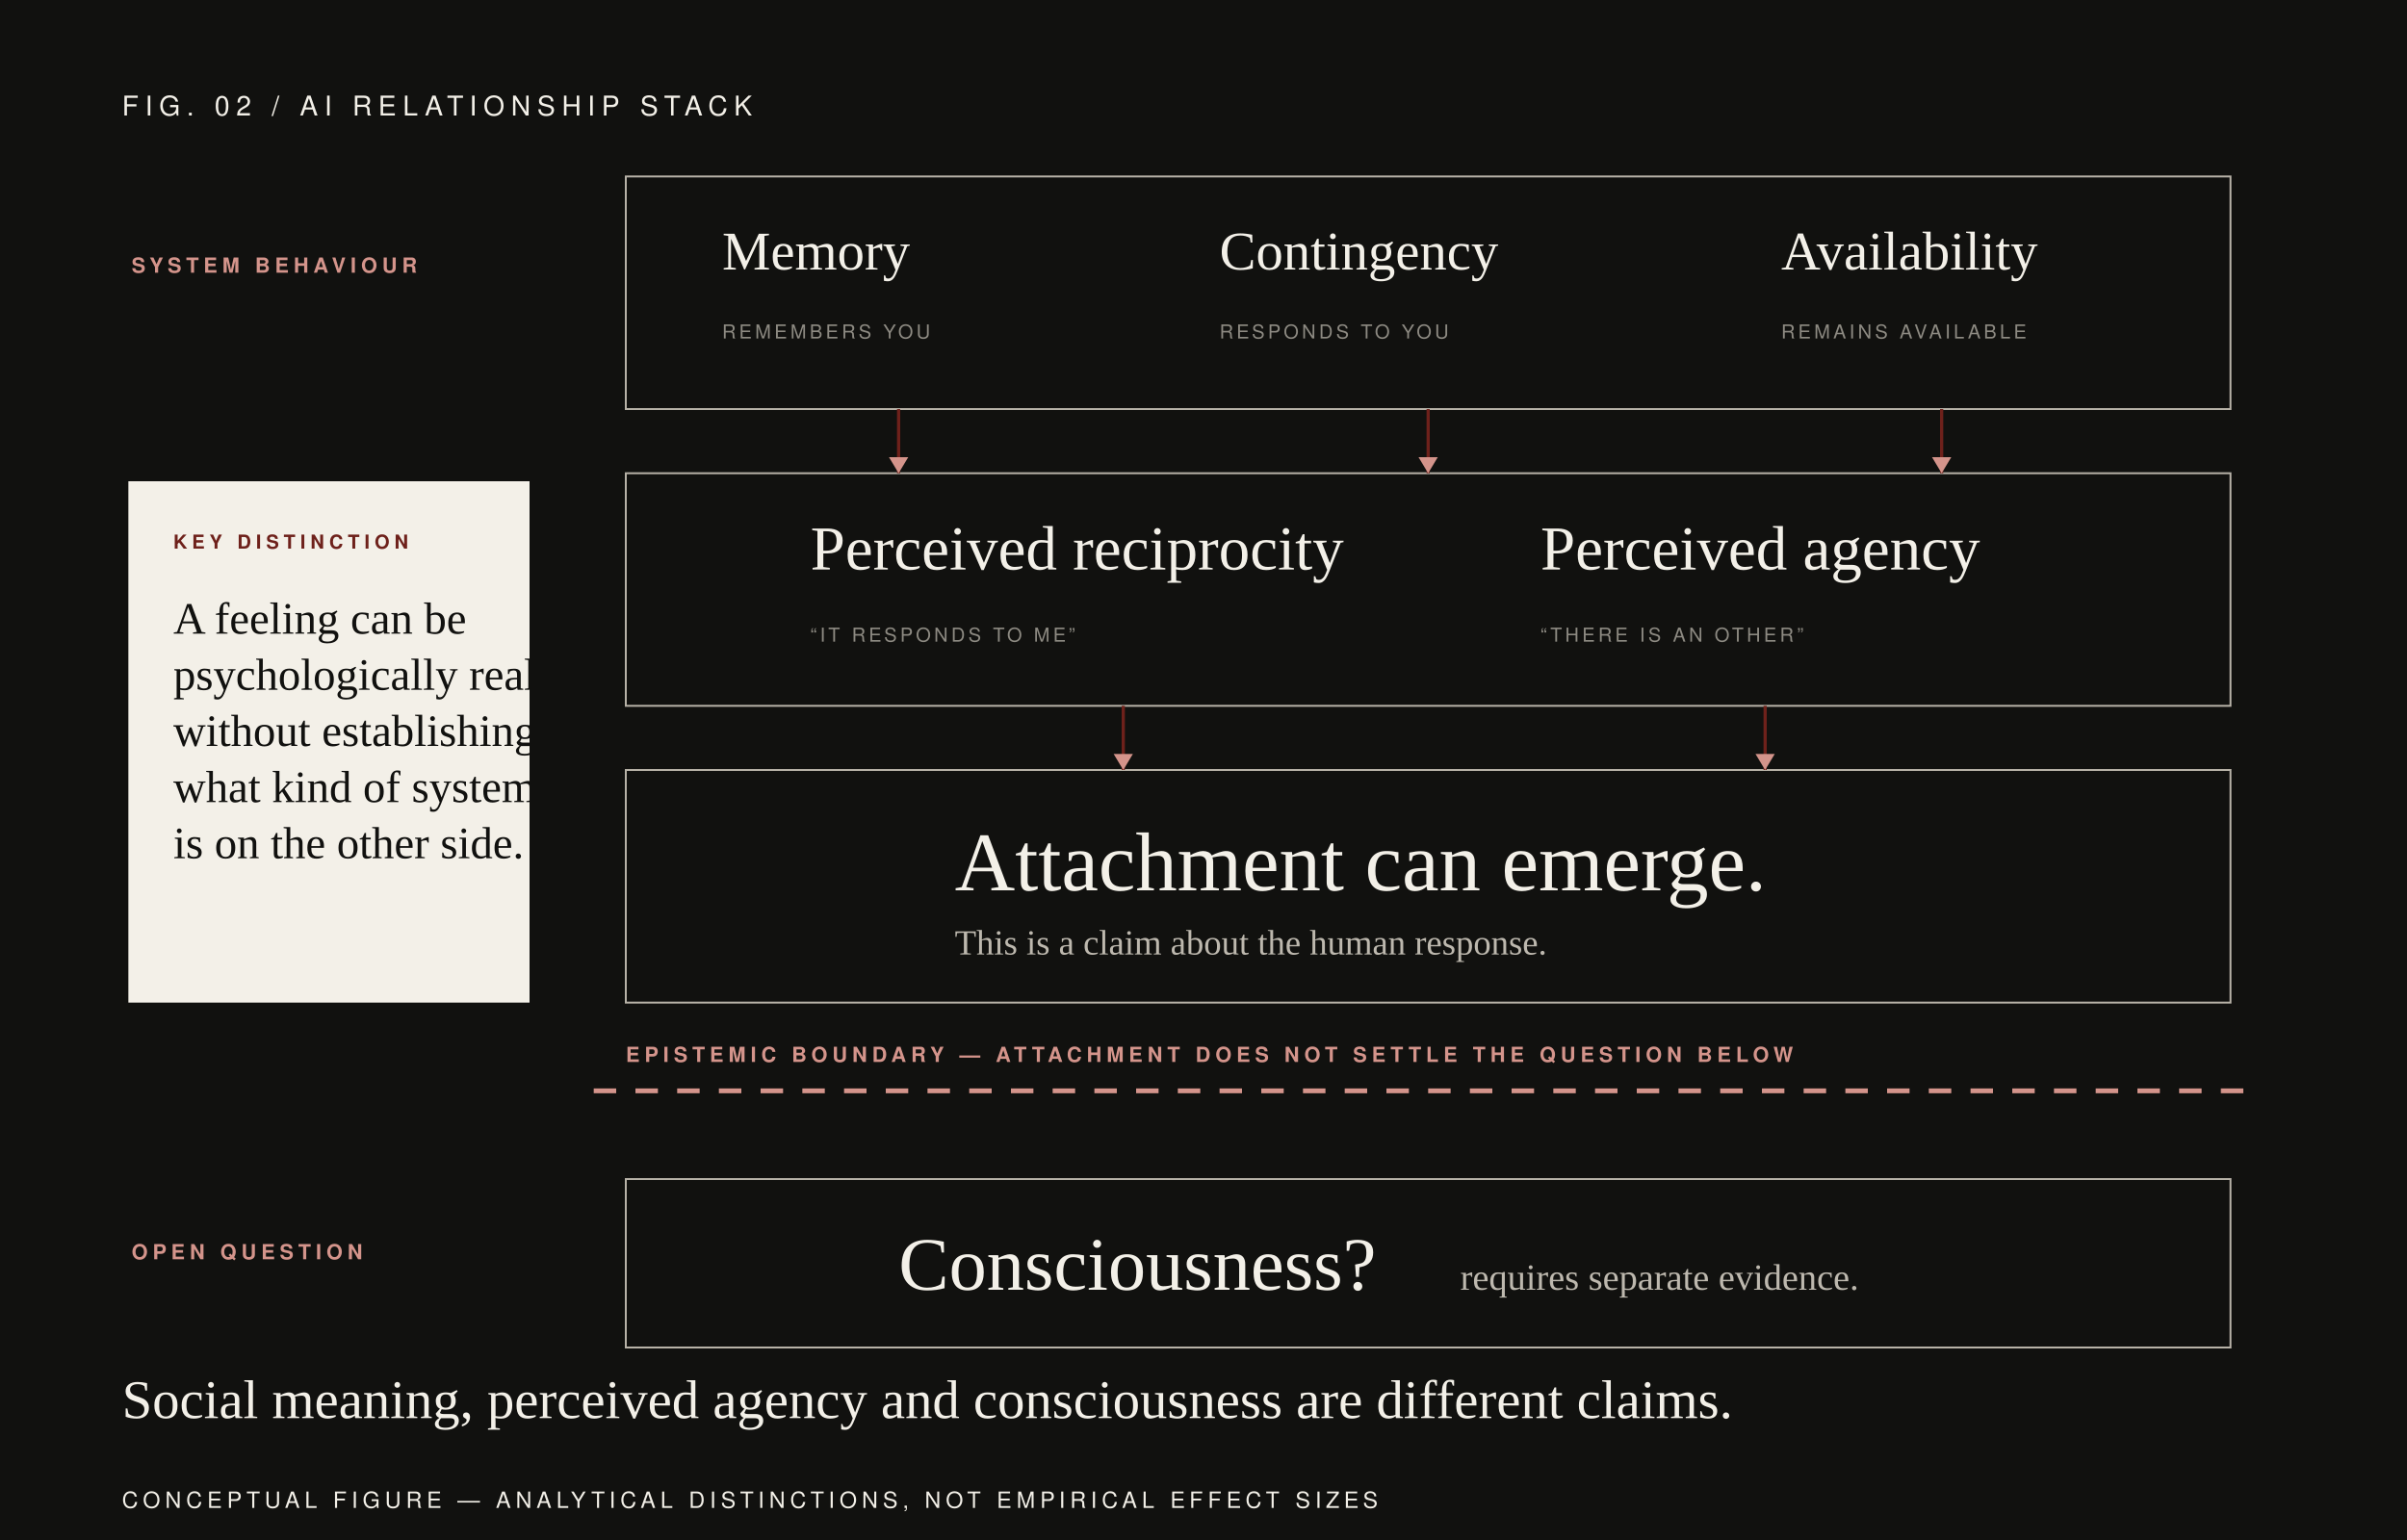
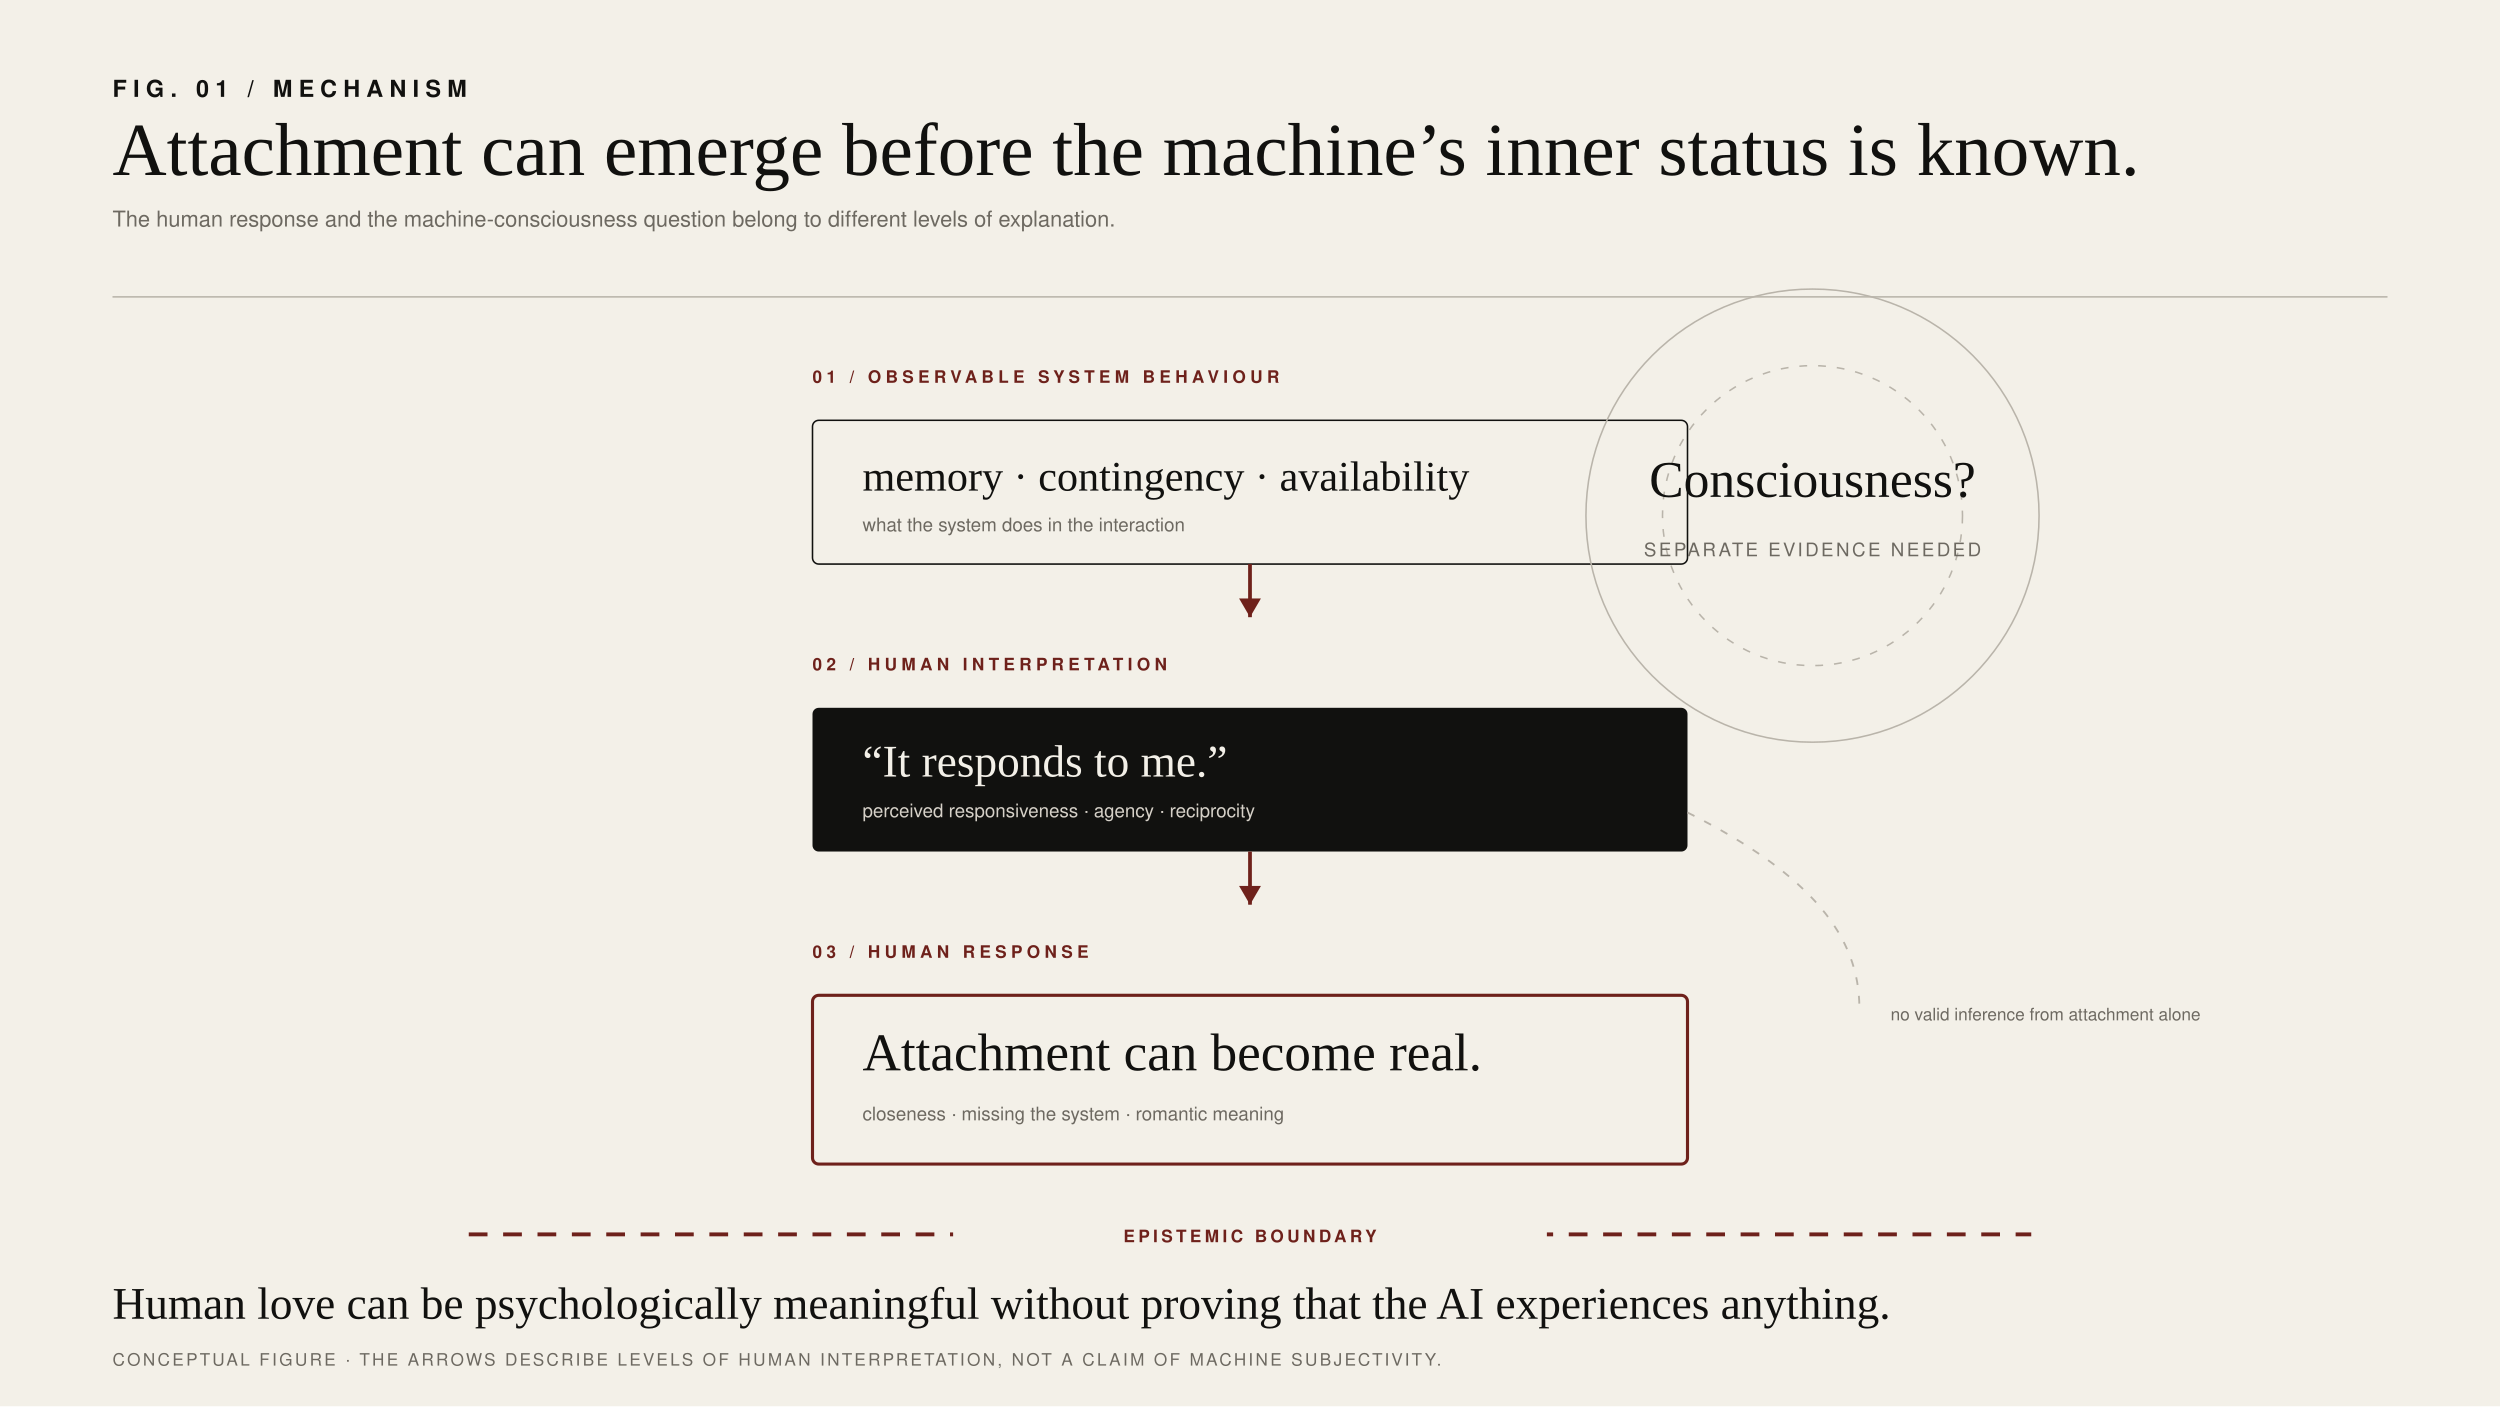
- <svg xmlns="http://www.w3.org/2000/svg" viewBox="0 0 1500 960" role="img" aria-labelledby="title desc">
-   <rect width="1500" height="960" fill="#11110f" />
-   <g font-family="Helvetica,Arial,sans-serif" fill="#f3f0e8">
-     <text x="76" y="72" font-size="17" letter-spacing="4">FIG. 02 / AI RELATIONSHIP STACK</text>
-     <text x="76" y="940" font-size="14" letter-spacing="3">CONCEPTUAL FIGURE — ANALYTICAL DISTINCTIONS, NOT EMPIRICAL EFFECT SIZES</text>
+ <svg xmlns="http://www.w3.org/2000/svg" viewBox="0 0 1600 900" role="img" aria-labelledby="title desc">
+   <rect width="1600" height="900" fill="#f3f0e8" />
+   <text x="72" y="62" font-family="Helvetica,Arial,sans-serif" font-size="15" font-weight="700" letter-spacing="4" fill="#11110f">FIG. 01 / MECHANISM</text>
+   <text x="72" y="112" font-family="Georgia,Times New Roman,serif" font-size="48" fill="#11110f">Attachment can emerge before the machine’s inner status is known.</text>
+   <text x="72" y="145" font-family="Helvetica,Arial,sans-serif" font-size="14" fill="#6d6961">The human response and the machine-consciousness question belong to different levels of explanation.</text>
+   <line x1="72" y1="190" x2="1528" y2="190" stroke="#b9b4aa" />
+   <g transform="translate(520 245)">
+     <text x="0" y="0" font-family="Helvetica,Arial,sans-serif" font-size="11" font-weight="700" letter-spacing="2.8" fill="#6e211b">01 / OBSERVABLE SYSTEM BEHAVIOUR</text>
+     <rect x="0" y="24" width="560" height="92" rx="4" fill="none" stroke="#11110f" />
+     <text x="32" y="69" font-family="Georgia,Times New Roman,serif" font-size="27" fill="#11110f">memory · contingency · availability</text>
+     <text x="32" y="95" font-family="Helvetica,Arial,sans-serif" font-size="12" fill="#6d6961">what the system does in the interaction</text>
+     <path d="M280 116V150" stroke="#6e211b" stroke-width="2.4" />
+     <path d="M280 150l-7-12h14z" fill="#6e211b" />
+     <text x="0" y="184" font-family="Helvetica,Arial,sans-serif" font-size="11" font-weight="700" letter-spacing="2.8" fill="#6e211b">02 / HUMAN INTERPRETATION</text>
+     <rect x="0" y="208" width="560" height="92" rx="4" fill="#11110f" />
+     <text x="32" y="252" font-family="Georgia,Times New Roman,serif" font-size="29" fill="#f3f0e8">“It responds to me.”</text>
+     <text x="32" y="278" font-family="Helvetica,Arial,sans-serif" font-size="12" fill="#d6d1c8">perceived responsiveness · agency · reciprocity</text>
+     <path d="M280 300V334" stroke="#6e211b" stroke-width="2.4" />
+     <path d="M280 334l-7-12h14z" fill="#6e211b" />
+     <text x="0" y="368" font-family="Helvetica,Arial,sans-serif" font-size="11" font-weight="700" letter-spacing="2.8" fill="#6e211b">03 / HUMAN RESPONSE</text>
+     <rect x="0" y="392" width="560" height="108" rx="4" fill="none" stroke="#6e211b" stroke-width="2" />
+     <text x="32" y="440" font-family="Georgia,Times New Roman,serif" font-size="34" fill="#11110f">Attachment can become real.</text>
+     <text x="32" y="472" font-family="Helvetica,Arial,sans-serif" font-size="12" fill="#6d6961">closeness · missing the system · romantic meaning</text>
  </g>
-   <g font-family="Helvetica,Arial,sans-serif" font-size="13" font-weight="700" letter-spacing="3" fill="#d4948b">
-     <text x="82" y="170">SYSTEM BEHAVIOUR</text>
-     <text x="82" y="355">HUMAN PERCEPTION</text>
-     <text x="82" y="540">HUMAN RESPONSE</text>
-     <text x="82" y="785">OPEN QUESTION</text>
+   <line x1="300" y1="790" x2="1300" y2="790" stroke="#6e211b" stroke-width="2.5" stroke-dasharray="12 10" />
+   <rect x="610" y="774" width="380" height="32" fill="#f3f0e8" />
+   <text x="800" y="795" text-anchor="middle" font-family="Helvetica,Arial,sans-serif" font-size="11" font-weight="700" letter-spacing="2.2" fill="#6e211b">EPISTEMIC BOUNDARY</text>
+   <g transform="translate(1160 330)">
+     <circle cx="0" cy="0" r="145" fill="none" stroke="#b9b4aa" />
+     <circle cx="0" cy="0" r="96" fill="none" stroke="#b9b4aa" stroke-dasharray="5 7" />
+     <text x="0" y="-12" text-anchor="middle" font-family="Georgia,Times New Roman,serif" font-size="33" fill="#11110f">Consciousness?</text>
+     <text x="0" y="26" text-anchor="middle" font-family="Helvetica,Arial,sans-serif" font-size="12" letter-spacing="1.6" fill="#6d6961">SEPARATE EVIDENCE NEEDED</text>
  </g>
-   <g fill="none" stroke="#b7b2a7" stroke-width="1.2">
-     <rect x="390" y="110" width="1000" height="145" />
-     <rect x="390" y="295" width="1000" height="145" />
-     <rect x="390" y="480" width="1000" height="145" />
-     <rect x="390" y="735" width="1000" height="105" />
-   </g>
-   <g font-family="Georgia,Times New Roman,serif" fill="#f3f0e8">
-     <text x="450" y="168" font-size="34">Memory</text>
-     <text x="760" y="168" font-size="34">Contingency</text>
-     <text x="1110" y="168" font-size="34">Availability</text>
-     <text x="505" y="355" font-size="39">Perceived reciprocity</text>
-     <text x="960" y="355" font-size="39">Perceived agency</text>
-     <text x="595" y="555" font-size="52">Attachment can emerge.</text>
-     <text x="595" y="595" font-size="22" fill="#bdb8ae">This is a claim about the human response.</text>
-     <text x="560" y="804" font-size="47">Consciousness?</text>
-     <text x="910" y="804" font-size="23" fill="#bdb8ae">requires separate evidence.</text>
-   </g>
-   <g font-family="Helvetica,Arial,sans-serif" fill="#8d8a82" font-size="12" letter-spacing="2">
-     <text x="450" y="211">REMEMBERS YOU</text>
-     <text x="760" y="211">RESPONDS TO YOU</text>
-     <text x="1110" y="211">REMAINS AVAILABLE</text>
-     <text x="505" y="400">“IT RESPONDS TO ME”</text>
-     <text x="960" y="400">“THERE IS AN OTHER”</text>
-   </g>
-   <g fill="none" stroke="#6e211b" stroke-width="2">
-     <path d="M560 255V295" />
-     <path d="M890 255V295" />
-     <path d="M1210 255V295" />
-     <path d="M700 440V480" />
-     <path d="M1100 440V480" />
-   </g>
-   <g fill="#d4948b">
-     <path d="M560 295l-6-10h12z" />
-     <path d="M890 295l-6-10h12z" />
-     <path d="M1210 295l-6-10h12z" />
-     <path d="M700 480l-6-10h12z" />
-     <path d="M1100 480l-6-10h12z" />
-   </g>
-   <line x1="370" y1="680" x2="1410" y2="680" stroke="#d4948b" stroke-width="3" stroke-dasharray="14 12" />
-   <text x="390" y="662" font-family="Helvetica,Arial,sans-serif" fill="#d4948b" font-size="13" font-weight="700" letter-spacing="3">EPISTEMIC BOUNDARY — ATTACHMENT DOES NOT SETTLE THE QUESTION BELOW</text>
-   <rect x="80" y="300" width="250" height="325" fill="#f3f0e8" />
-   <text x="108" y="342" font-family="Helvetica,Arial,sans-serif" fill="#6e211b" font-size="12" font-weight="700" letter-spacing="3">KEY DISTINCTION</text>
-   <g font-family="Georgia,Times New Roman,serif" fill="#11110f" font-size="28">
-     <text x="108" y="395">A feeling can be</text>
-     <text x="108" y="430">psychologically real</text>
-     <text x="108" y="465">without establishing</text>
-     <text x="108" y="500">what kind of system</text>
-     <text x="108" y="535">is on the other side.</text>
-   </g>
-   <text x="76" y="884" font-family="Georgia,Times New Roman,serif" font-size="34" fill="#f3f0e8">Social meaning, perceived agency and consciousness are different claims.</text>
+   <path d="M1080 520 C1160 560 1190 600 1190 645" fill="none" stroke="#b9b4aa" stroke-width="1.2" stroke-dasharray="5 7" />
+   <text x="1210" y="653" font-family="Helvetica,Arial,sans-serif" font-size="11" fill="#6d6961">no valid inference from attachment alone</text>
+   <text x="72" y="844" font-family="Georgia,Times New Roman,serif" font-size="29" fill="#11110f">Human love can be psychologically meaningful without proving that the AI experiences anything.</text>
+   <text x="72" y="874" font-family="Helvetica,Arial,sans-serif" font-size="11" letter-spacing="1.5" fill="#6d6961">CONCEPTUAL FIGURE · THE ARROWS DESCRIBE LEVELS OF HUMAN INTERPRETATION, NOT A CLAIM OF MACHINE SUBJECTIVITY.</text>
</svg>
